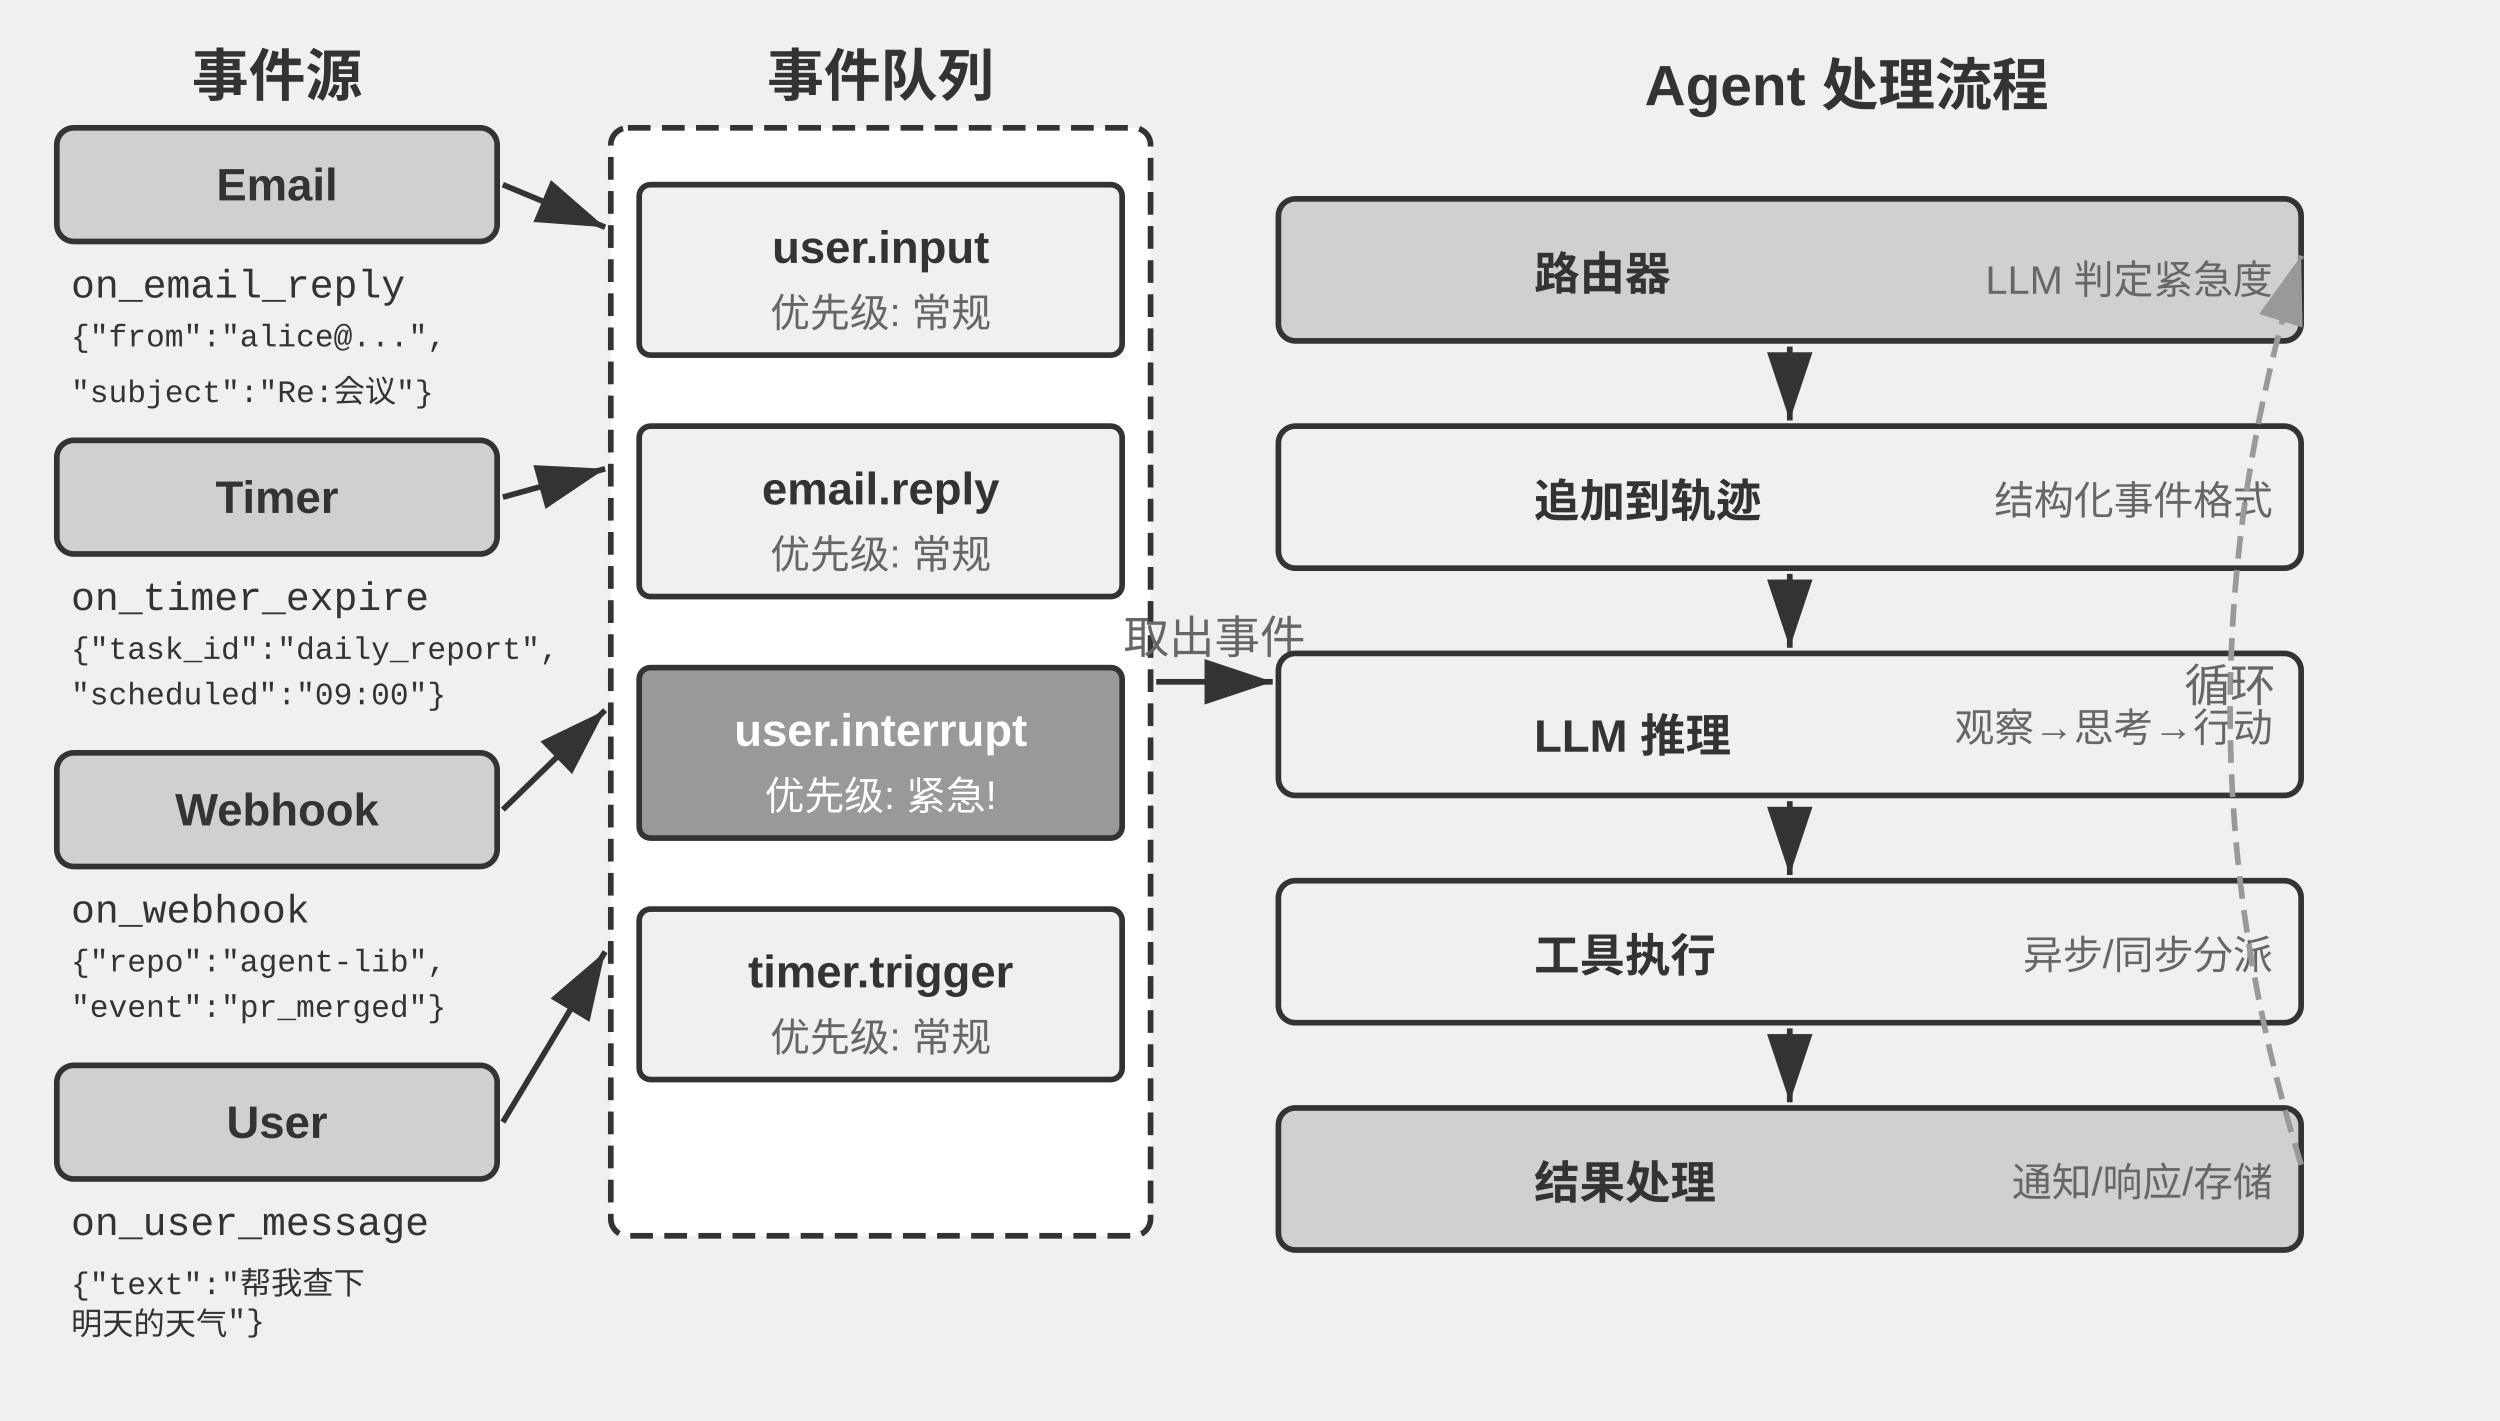
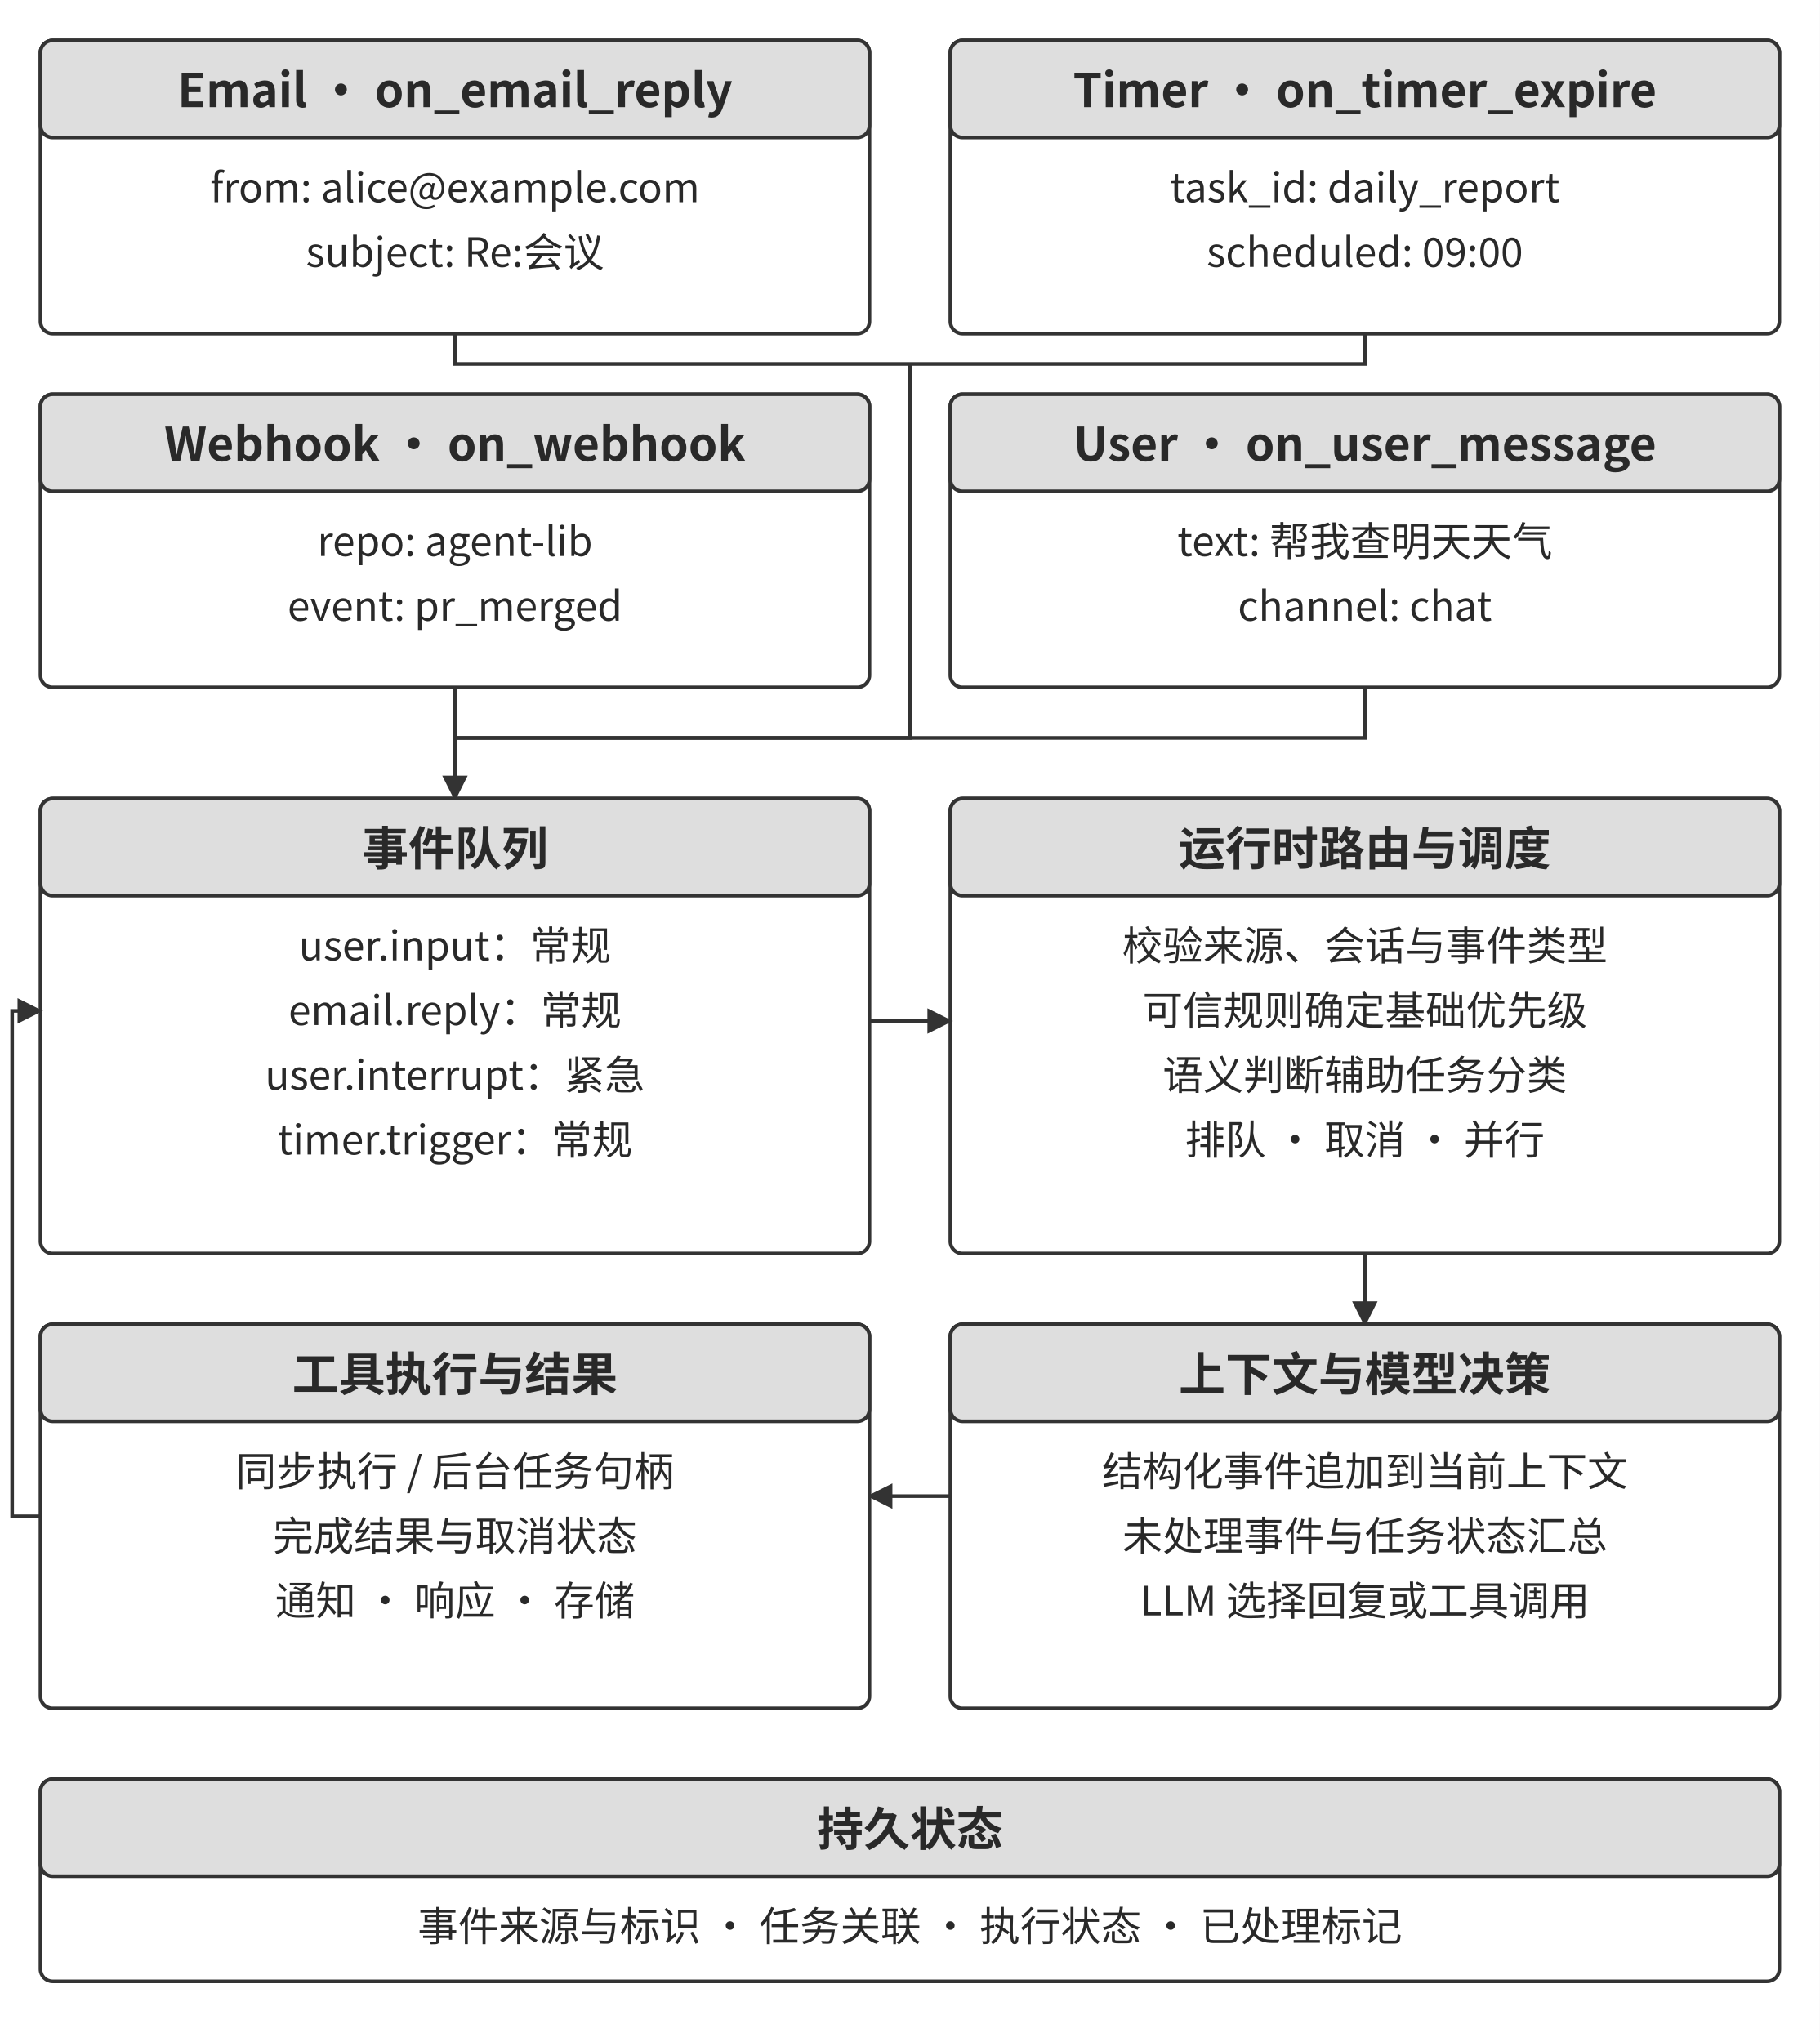
- <svg xmlns="http://www.w3.org/2000/svg" viewBox="0 40 880 500" width="880" height="500" style="background:#ffffff">
+ <svg xmlns="http://www.w3.org/2000/svg" width="150mm" height="168.33mm" viewBox="0 0 900 1010" role="img" aria-labelledby="title desc">
  <defs>
-     <marker id="ah" markerWidth="12" markerHeight="8" refX="12" refY="4" orient="auto">
-       <polygon points="0 0, 12 4, 0 8" fill="#333333" />
-     </marker>
-     <marker id="ah-light" markerWidth="12" markerHeight="8" refX="12" refY="4" orient="auto">
-       <polygon points="0 0, 12 4, 0 8" fill="#999999" />
+     <marker id="arrow" viewBox="0 0 10 10" refX="9" refY="5" markerWidth="7" markerHeight="7" orient="auto-start-reverse">
+       <path d="M0 0 L10 5 L0 10 Z" fill="#333333" />
    </marker>
  </defs>
-   <text x="97.5" y="65" font-family="Arial, 'Helvetica Neue', Helvetica, 'PingFang SC', 'Microsoft YaHei', sans-serif" font-size="20" fill="#333333" text-anchor="middle" dominant-baseline="central" font-weight="bold">事件源</text>
-   <rect x="20" y="85" width="155" height="40" rx="6" fill="#d0d0d0" stroke="#333333" stroke-width="2" />
-   <text x="97.5" y="105.0" font-family="Arial, 'Helvetica Neue', Helvetica, 'PingFang SC', 'Microsoft YaHei', sans-serif" font-size="16" fill="#333333" text-anchor="middle" dominant-baseline="central" font-weight="bold">Email</text>
-   <text x="25" y="141" font-family="'Courier New', Courier, monospace" font-size="14" fill="#333333" text-anchor="start" dominant-baseline="central">on_email_reply</text>
-   <text x="25" y="159" font-family="'Courier New', Courier, monospace" font-size="11" fill="#333333" text-anchor="start" dominant-baseline="central">{"from":"alice@...",</text>
-   <text x="25" y="175" font-family="'Courier New', Courier, monospace" font-size="11" fill="#333333" text-anchor="start" dominant-baseline="central"> "subject":"Re:会议"}</text>
-   <rect x="20" y="195" width="155" height="40" rx="6" fill="#d0d0d0" stroke="#333333" stroke-width="2" />
-   <text x="97.5" y="215.0" font-family="Arial, 'Helvetica Neue', Helvetica, 'PingFang SC', 'Microsoft YaHei', sans-serif" font-size="16" fill="#333333" text-anchor="middle" dominant-baseline="central" font-weight="bold">Timer</text>
-   <text x="25" y="251" font-family="'Courier New', Courier, monospace" font-size="14" fill="#333333" text-anchor="start" dominant-baseline="central">on_timer_expire</text>
-   <text x="25" y="269" font-family="'Courier New', Courier, monospace" font-size="11" fill="#333333" text-anchor="start" dominant-baseline="central">{"task_id":"daily_report",</text>
-   <text x="25" y="285" font-family="'Courier New', Courier, monospace" font-size="11" fill="#333333" text-anchor="start" dominant-baseline="central"> "scheduled":"09:00"}</text>
-   <rect x="20" y="305" width="155" height="40" rx="6" fill="#d0d0d0" stroke="#333333" stroke-width="2" />
-   <text x="97.5" y="325.0" font-family="Arial, 'Helvetica Neue', Helvetica, 'PingFang SC', 'Microsoft YaHei', sans-serif" font-size="16" fill="#333333" text-anchor="middle" dominant-baseline="central" font-weight="bold">Webhook</text>
-   <text x="25" y="361" font-family="'Courier New', Courier, monospace" font-size="14" fill="#333333" text-anchor="start" dominant-baseline="central">on_webhook</text>
-   <text x="25" y="379" font-family="'Courier New', Courier, monospace" font-size="11" fill="#333333" text-anchor="start" dominant-baseline="central">{"repo":"agent-lib",</text>
-   <text x="25" y="395" font-family="'Courier New', Courier, monospace" font-size="11" fill="#333333" text-anchor="start" dominant-baseline="central"> "event":"pr_merged"}</text>
-   <rect x="20" y="415" width="155" height="40" rx="6" fill="#d0d0d0" stroke="#333333" stroke-width="2" />
-   <text x="97.5" y="435.0" font-family="Arial, 'Helvetica Neue', Helvetica, 'PingFang SC', 'Microsoft YaHei', sans-serif" font-size="16" fill="#333333" text-anchor="middle" dominant-baseline="central" font-weight="bold">User</text>
-   <text x="25" y="471" font-family="'Courier New', Courier, monospace" font-size="14" fill="#333333" text-anchor="start" dominant-baseline="central">on_user_message</text>
-   <text x="25" y="489" font-family="'Courier New', Courier, monospace" font-size="11" fill="#333333" text-anchor="start" dominant-baseline="central">{"text":"帮我查下</text>
-   <text x="25" y="505" font-family="'Courier New', Courier, monospace" font-size="11" fill="#333333" text-anchor="start" dominant-baseline="central"> 明天的天气"}</text>
-   <text x="310.0" y="65" font-family="Arial, 'Helvetica Neue', Helvetica, 'PingFang SC', 'Microsoft YaHei', sans-serif" font-size="20" fill="#333333" text-anchor="middle" dominant-baseline="central" font-weight="bold">事件队列</text>
-   <rect x="215" y="85" width="190" height="390" rx="6" fill="#ffffff" stroke="#333333" stroke-width="2" stroke-dasharray="8,4" />
-   <rect x="225" y="105" width="170" height="60" rx="4" fill="#f0f0f0" stroke="#333333" stroke-width="2" />
-   <text x="310.0" y="127" font-family="Arial, 'Helvetica Neue', Helvetica, 'PingFang SC', 'Microsoft YaHei', sans-serif" font-size="16" fill="#333333" text-anchor="middle" dominant-baseline="central" font-weight="bold">user.input</text>
-   <text x="310.0" y="149" font-family="Arial, 'Helvetica Neue', Helvetica, 'PingFang SC', 'Microsoft YaHei', sans-serif" font-size="14" fill="#666666" text-anchor="middle" dominant-baseline="central" font-weight="normal">优先级: 常规</text>
-   <rect x="225" y="190" width="170" height="60" rx="4" fill="#f0f0f0" stroke="#333333" stroke-width="2" />
-   <text x="310.0" y="212" font-family="Arial, 'Helvetica Neue', Helvetica, 'PingFang SC', 'Microsoft YaHei', sans-serif" font-size="16" fill="#333333" text-anchor="middle" dominant-baseline="central" font-weight="bold">email.reply</text>
-   <text x="310.0" y="234" font-family="Arial, 'Helvetica Neue', Helvetica, 'PingFang SC', 'Microsoft YaHei', sans-serif" font-size="14" fill="#666666" text-anchor="middle" dominant-baseline="central" font-weight="normal">优先级: 常规</text>
-   <rect x="225" y="275" width="170" height="60" rx="4" fill="#999999" stroke="#333333" stroke-width="2" />
-   <text x="310.0" y="297" font-family="Arial, 'Helvetica Neue', Helvetica, 'PingFang SC', 'Microsoft YaHei', sans-serif" font-size="16" fill="#ffffff" text-anchor="middle" dominant-baseline="central" font-weight="bold">user.interrupt</text>
-   <text x="310.0" y="319" font-family="Arial, 'Helvetica Neue', Helvetica, 'PingFang SC', 'Microsoft YaHei', sans-serif" font-size="14" fill="#ffffff" text-anchor="middle" dominant-baseline="central" font-weight="normal">优先级: 紧急!</text>
-   <rect x="225" y="360" width="170" height="60" rx="4" fill="#f0f0f0" stroke="#333333" stroke-width="2" />
-   <text x="310.0" y="382" font-family="Arial, 'Helvetica Neue', Helvetica, 'PingFang SC', 'Microsoft YaHei', sans-serif" font-size="16" fill="#333333" text-anchor="middle" dominant-baseline="central" font-weight="bold">timer.trigger</text>
-   <text x="310.0" y="404" font-family="Arial, 'Helvetica Neue', Helvetica, 'PingFang SC', 'Microsoft YaHei', sans-serif" font-size="14" fill="#666666" text-anchor="middle" dominant-baseline="central" font-weight="normal">优先级: 常规</text>
-   <line x1="177" y1="105" x2="213" y2="120" stroke="#333333" stroke-width="2" marker-end="url(#ah)" />
-   <line x1="177" y1="215" x2="213" y2="205" stroke="#333333" stroke-width="2" marker-end="url(#ah)" />
-   <line x1="177" y1="325" x2="213" y2="290" stroke="#333333" stroke-width="2" marker-end="url(#ah)" />
-   <line x1="177" y1="435" x2="213" y2="375" stroke="#333333" stroke-width="2" marker-end="url(#ah)" />
-   <text x="650" y="65" font-family="Arial, 'Helvetica Neue', Helvetica, 'PingFang SC', 'Microsoft YaHei', sans-serif" font-size="20" fill="#333333" text-anchor="middle" dominant-baseline="central" font-weight="bold">Agent 处理流程</text>
-   <line x1="407" y1="280" x2="448" y2="280" stroke="#333333" stroke-width="2" marker-end="url(#ah)" />
-   <text x="427.5" y="270.0" font-family="Arial, 'Helvetica Neue', Helvetica, 'PingFang SC', 'Microsoft YaHei', sans-serif" font-size="16" fill="#666666" text-anchor="middle">取出事件</text>
-   <rect x="450" y="110" width="360" height="50" rx="6" fill="#d0d0d0" stroke="#333333" stroke-width="2" />
-   <text x="540" y="135.0" font-family="Arial, 'Helvetica Neue', Helvetica, 'PingFang SC', 'Microsoft YaHei', sans-serif" font-size="16" fill="#333333" text-anchor="start" dominant-baseline="central" font-weight="bold">路由器</text>
-   <text x="800" y="135.0" font-family="Arial, 'Helvetica Neue', Helvetica, 'PingFang SC', 'Microsoft YaHei', sans-serif" font-size="14" fill="#666666" text-anchor="end" dominant-baseline="central" font-weight="normal">LLM 判定紧急度</text>
-   <line x1="630.0" y1="162" x2="630.0" y2="188" stroke="#333333" stroke-width="2" marker-end="url(#ah)" />
-   <rect x="450" y="190" width="360" height="50" rx="6" fill="#f0f0f0" stroke="#333333" stroke-width="2" />
-   <text x="540" y="215.0" font-family="Arial, 'Helvetica Neue', Helvetica, 'PingFang SC', 'Microsoft YaHei', sans-serif" font-size="16" fill="#333333" text-anchor="start" dominant-baseline="central" font-weight="bold">追加到轨迹</text>
-   <text x="800" y="215.0" font-family="Arial, 'Helvetica Neue', Helvetica, 'PingFang SC', 'Microsoft YaHei', sans-serif" font-size="14" fill="#666666" text-anchor="end" dominant-baseline="central" font-weight="normal">结构化事件格式</text>
-   <line x1="630.0" y1="242" x2="630.0" y2="268" stroke="#333333" stroke-width="2" marker-end="url(#ah)" />
-   <rect x="450" y="270" width="360" height="50" rx="6" fill="#f0f0f0" stroke="#333333" stroke-width="2" />
-   <text x="540" y="295.0" font-family="Arial, 'Helvetica Neue', Helvetica, 'PingFang SC', 'Microsoft YaHei', sans-serif" font-size="16" fill="#333333" text-anchor="start" dominant-baseline="central" font-weight="bold">LLM 推理</text>
-   <text x="800" y="295.0" font-family="Arial, 'Helvetica Neue', Helvetica, 'PingFang SC', 'Microsoft YaHei', sans-serif" font-size="14" fill="#666666" text-anchor="end" dominant-baseline="central" font-weight="normal">观察→思考→行动</text>
-   <line x1="630.0" y1="322" x2="630.0" y2="348" stroke="#333333" stroke-width="2" marker-end="url(#ah)" />
-   <rect x="450" y="350" width="360" height="50" rx="6" fill="#f0f0f0" stroke="#333333" stroke-width="2" />
-   <text x="540" y="375.0" font-family="Arial, 'Helvetica Neue', Helvetica, 'PingFang SC', 'Microsoft YaHei', sans-serif" font-size="16" fill="#333333" text-anchor="start" dominant-baseline="central" font-weight="bold">工具执行</text>
-   <text x="800" y="375.0" font-family="Arial, 'Helvetica Neue', Helvetica, 'PingFang SC', 'Microsoft YaHei', sans-serif" font-size="14" fill="#666666" text-anchor="end" dominant-baseline="central" font-weight="normal">异步/同步分派</text>
-   <line x1="630.0" y1="402" x2="630.0" y2="428" stroke="#333333" stroke-width="2" marker-end="url(#ah)" />
-   <rect x="450" y="430" width="360" height="50" rx="6" fill="#d0d0d0" stroke="#333333" stroke-width="2" />
-   <text x="540" y="455.0" font-family="Arial, 'Helvetica Neue', Helvetica, 'PingFang SC', 'Microsoft YaHei', sans-serif" font-size="16" fill="#333333" text-anchor="start" dominant-baseline="central" font-weight="bold">结果处理</text>
-   <text x="800" y="455.0" font-family="Arial, 'Helvetica Neue', Helvetica, 'PingFang SC', 'Microsoft YaHei', sans-serif" font-size="14" fill="#666666" text-anchor="end" dominant-baseline="central" font-weight="normal">通知/响应/存储</text>
-   <path d="M 810,450 Q 760.0,290.0 810,130" fill="none" stroke="#999999" stroke-width="2" stroke-dasharray="8,4" marker-end="url(#ah-light)" />
-   <text x="785.0" y="280.0" font-family="Arial, 'Helvetica Neue', Helvetica, 'PingFang SC', 'Microsoft YaHei', sans-serif" font-size="16" fill="#666666" text-anchor="middle" dominant-baseline="central" font-weight="normal">循环</text>
+   <rect width="900" height="1010" fill="#ffffff" />
+   <rect x="20" y="20" width="410" height="145" rx="6" fill="#ffffff" stroke="#333333" stroke-width="1.8" />
+   <rect x="20" y="20" width="410" height="48" rx="6" fill="#dedede" stroke="#333333" stroke-width="1.8" />
+   <text x="225.0" y="53" text-anchor="middle" font-family="Noto Sans CJK SC,Source Han Sans CN,Microsoft YaHei,sans-serif" font-size="23" font-weight="700" fill="#292929">Email · on_email_reply</text>
+   <text x="225.0" y="100" text-anchor="middle" font-family="Noto Sans CJK SC,Source Han Sans CN,Microsoft YaHei,sans-serif" font-size="20" font-weight="400" fill="#292929">from: alice@example.com</text>
+   <text x="225.0" y="132" text-anchor="middle" font-family="Noto Sans CJK SC,Source Han Sans CN,Microsoft YaHei,sans-serif" font-size="20" font-weight="400" fill="#292929">subject: Re:会议</text>
+   <rect x="470" y="20" width="410" height="145" rx="6" fill="#ffffff" stroke="#333333" stroke-width="1.8" />
+   <rect x="470" y="20" width="410" height="48" rx="6" fill="#dedede" stroke="#333333" stroke-width="1.8" />
+   <text x="675.0" y="53" text-anchor="middle" font-family="Noto Sans CJK SC,Source Han Sans CN,Microsoft YaHei,sans-serif" font-size="23" font-weight="700" fill="#292929">Timer · on_timer_expire</text>
+   <text x="675.0" y="100" text-anchor="middle" font-family="Noto Sans CJK SC,Source Han Sans CN,Microsoft YaHei,sans-serif" font-size="20" font-weight="400" fill="#292929">task_id: daily_report</text>
+   <text x="675.0" y="132" text-anchor="middle" font-family="Noto Sans CJK SC,Source Han Sans CN,Microsoft YaHei,sans-serif" font-size="20" font-weight="400" fill="#292929">scheduled: 09:00</text>
+   <rect x="20" y="195" width="410" height="145" rx="6" fill="#ffffff" stroke="#333333" stroke-width="1.8" />
+   <rect x="20" y="195" width="410" height="48" rx="6" fill="#dedede" stroke="#333333" stroke-width="1.8" />
+   <text x="225.0" y="228" text-anchor="middle" font-family="Noto Sans CJK SC,Source Han Sans CN,Microsoft YaHei,sans-serif" font-size="23" font-weight="700" fill="#292929">Webhook · on_webhook</text>
+   <text x="225.0" y="275" text-anchor="middle" font-family="Noto Sans CJK SC,Source Han Sans CN,Microsoft YaHei,sans-serif" font-size="20" font-weight="400" fill="#292929">repo: agent-lib</text>
+   <text x="225.0" y="307" text-anchor="middle" font-family="Noto Sans CJK SC,Source Han Sans CN,Microsoft YaHei,sans-serif" font-size="20" font-weight="400" fill="#292929">event: pr_merged</text>
+   <rect x="470" y="195" width="410" height="145" rx="6" fill="#ffffff" stroke="#333333" stroke-width="1.8" />
+   <rect x="470" y="195" width="410" height="48" rx="6" fill="#dedede" stroke="#333333" stroke-width="1.8" />
+   <text x="675.0" y="228" text-anchor="middle" font-family="Noto Sans CJK SC,Source Han Sans CN,Microsoft YaHei,sans-serif" font-size="23" font-weight="700" fill="#292929">User · on_user_message</text>
+   <text x="675.0" y="275" text-anchor="middle" font-family="Noto Sans CJK SC,Source Han Sans CN,Microsoft YaHei,sans-serif" font-size="20" font-weight="400" fill="#292929">text: 帮我查明天天气</text>
+   <text x="675.0" y="307" text-anchor="middle" font-family="Noto Sans CJK SC,Source Han Sans CN,Microsoft YaHei,sans-serif" font-size="20" font-weight="400" fill="#292929">channel: chat</text>
+   <path d="M 225 340 L 225 365 L 675 365 L 675 340" fill="none" stroke="#333333" stroke-width="1.8" />
+   <path d="M 225 165 L 225 180 L 675 180 L 675 165" fill="none" stroke="#333333" stroke-width="1.8" />
+   <path d="M 450 180 L 450 365 L 225 365 L 225 395" fill="none" stroke="#333333" stroke-width="1.8" marker-end="url(#arrow)" />
+   <rect x="20" y="395" width="410" height="225" rx="6" fill="#ffffff" stroke="#333333" stroke-width="1.8" />
+   <rect x="20" y="395" width="410" height="48" rx="6" fill="#dedede" stroke="#333333" stroke-width="1.8" />
+   <text x="225.0" y="428" text-anchor="middle" font-family="Noto Sans CJK SC,Source Han Sans CN,Microsoft YaHei,sans-serif" font-size="23" font-weight="700" fill="#292929">事件队列</text>
+   <text x="225.0" y="475" text-anchor="middle" font-family="Noto Sans CJK SC,Source Han Sans CN,Microsoft YaHei,sans-serif" font-size="20" font-weight="400" fill="#292929">user.input：常规</text>
+   <text x="225.0" y="507" text-anchor="middle" font-family="Noto Sans CJK SC,Source Han Sans CN,Microsoft YaHei,sans-serif" font-size="20" font-weight="400" fill="#292929">email.reply：常规</text>
+   <text x="225.0" y="539" text-anchor="middle" font-family="Noto Sans CJK SC,Source Han Sans CN,Microsoft YaHei,sans-serif" font-size="20" font-weight="400" fill="#292929">user.interrupt：紧急</text>
+   <text x="225.0" y="571" text-anchor="middle" font-family="Noto Sans CJK SC,Source Han Sans CN,Microsoft YaHei,sans-serif" font-size="20" font-weight="400" fill="#292929">timer.trigger：常规</text>
+   <rect x="470" y="395" width="410" height="225" rx="6" fill="#ffffff" stroke="#333333" stroke-width="1.8" />
+   <rect x="470" y="395" width="410" height="48" rx="6" fill="#dedede" stroke="#333333" stroke-width="1.8" />
+   <text x="675.0" y="428" text-anchor="middle" font-family="Noto Sans CJK SC,Source Han Sans CN,Microsoft YaHei,sans-serif" font-size="23" font-weight="700" fill="#292929">运行时路由与调度</text>
+   <text x="675.0" y="475" text-anchor="middle" font-family="Noto Sans CJK SC,Source Han Sans CN,Microsoft YaHei,sans-serif" font-size="20" font-weight="400" fill="#292929">校验来源、会话与事件类型</text>
+   <text x="675.0" y="507" text-anchor="middle" font-family="Noto Sans CJK SC,Source Han Sans CN,Microsoft YaHei,sans-serif" font-size="20" font-weight="400" fill="#292929">可信规则确定基础优先级</text>
+   <text x="675.0" y="539" text-anchor="middle" font-family="Noto Sans CJK SC,Source Han Sans CN,Microsoft YaHei,sans-serif" font-size="20" font-weight="400" fill="#292929">语义判断辅助任务分类</text>
+   <text x="675.0" y="571" text-anchor="middle" font-family="Noto Sans CJK SC,Source Han Sans CN,Microsoft YaHei,sans-serif" font-size="20" font-weight="400" fill="#292929">排队 · 取消 · 并行</text>
+   <path d="M 430 505 L 470 505" fill="none" stroke="#333333" stroke-width="1.8" marker-end="url(#arrow)" />
+   <path d="M 675 620 L 675 655" fill="none" stroke="#333333" stroke-width="1.8" marker-end="url(#arrow)" />
+   <rect x="470" y="655" width="410" height="190" rx="6" fill="#ffffff" stroke="#333333" stroke-width="1.8" />
+   <rect x="470" y="655" width="410" height="48" rx="6" fill="#dedede" stroke="#333333" stroke-width="1.8" />
+   <text x="675.0" y="688" text-anchor="middle" font-family="Noto Sans CJK SC,Source Han Sans CN,Microsoft YaHei,sans-serif" font-size="23" font-weight="700" fill="#292929">上下文与模型决策</text>
+   <text x="675.0" y="735" text-anchor="middle" font-family="Noto Sans CJK SC,Source Han Sans CN,Microsoft YaHei,sans-serif" font-size="20" font-weight="400" fill="#292929">结构化事件追加到当前上下文</text>
+   <text x="675.0" y="767" text-anchor="middle" font-family="Noto Sans CJK SC,Source Han Sans CN,Microsoft YaHei,sans-serif" font-size="20" font-weight="400" fill="#292929">未处理事件与任务状态汇总</text>
+   <text x="675.0" y="799" text-anchor="middle" font-family="Noto Sans CJK SC,Source Han Sans CN,Microsoft YaHei,sans-serif" font-size="20" font-weight="400" fill="#292929">LLM 选择回复或工具调用</text>
+   <rect x="20" y="655" width="410" height="190" rx="6" fill="#ffffff" stroke="#333333" stroke-width="1.8" />
+   <rect x="20" y="655" width="410" height="48" rx="6" fill="#dedede" stroke="#333333" stroke-width="1.8" />
+   <text x="225.0" y="688" text-anchor="middle" font-family="Noto Sans CJK SC,Source Han Sans CN,Microsoft YaHei,sans-serif" font-size="23" font-weight="700" fill="#292929">工具执行与结果</text>
+   <text x="225.0" y="735" text-anchor="middle" font-family="Noto Sans CJK SC,Source Han Sans CN,Microsoft YaHei,sans-serif" font-size="20" font-weight="400" fill="#292929">同步执行 / 后台任务句柄</text>
+   <text x="225.0" y="767" text-anchor="middle" font-family="Noto Sans CJK SC,Source Han Sans CN,Microsoft YaHei,sans-serif" font-size="20" font-weight="400" fill="#292929">完成结果与取消状态</text>
+   <text x="225.0" y="799" text-anchor="middle" font-family="Noto Sans CJK SC,Source Han Sans CN,Microsoft YaHei,sans-serif" font-size="20" font-weight="400" fill="#292929">通知 · 响应 · 存储</text>
+   <path d="M 470 740 L 430 740" fill="none" stroke="#333333" stroke-width="1.8" marker-end="url(#arrow)" />
+   <path d="M 20 750 L 6 750 L 6 500 L 20 500" fill="none" stroke="#333333" stroke-width="1.8" marker-end="url(#arrow)" />
+   <rect x="20" y="880" width="860" height="100" rx="6" fill="#ffffff" stroke="#333333" stroke-width="1.8" />
+   <rect x="20" y="880" width="860" height="48" rx="6" fill="#dedede" stroke="#333333" stroke-width="1.8" />
+   <text x="450.0" y="913" text-anchor="middle" font-family="Noto Sans CJK SC,Source Han Sans CN,Microsoft YaHei,sans-serif" font-size="23" font-weight="700" fill="#292929">持久状态</text>
+   <text x="450.0" y="960" text-anchor="middle" font-family="Noto Sans CJK SC,Source Han Sans CN,Microsoft YaHei,sans-serif" font-size="20" font-weight="400" fill="#292929">事件来源与标识 · 任务关联 · 执行状态 · 已处理标记</text>
</svg>
